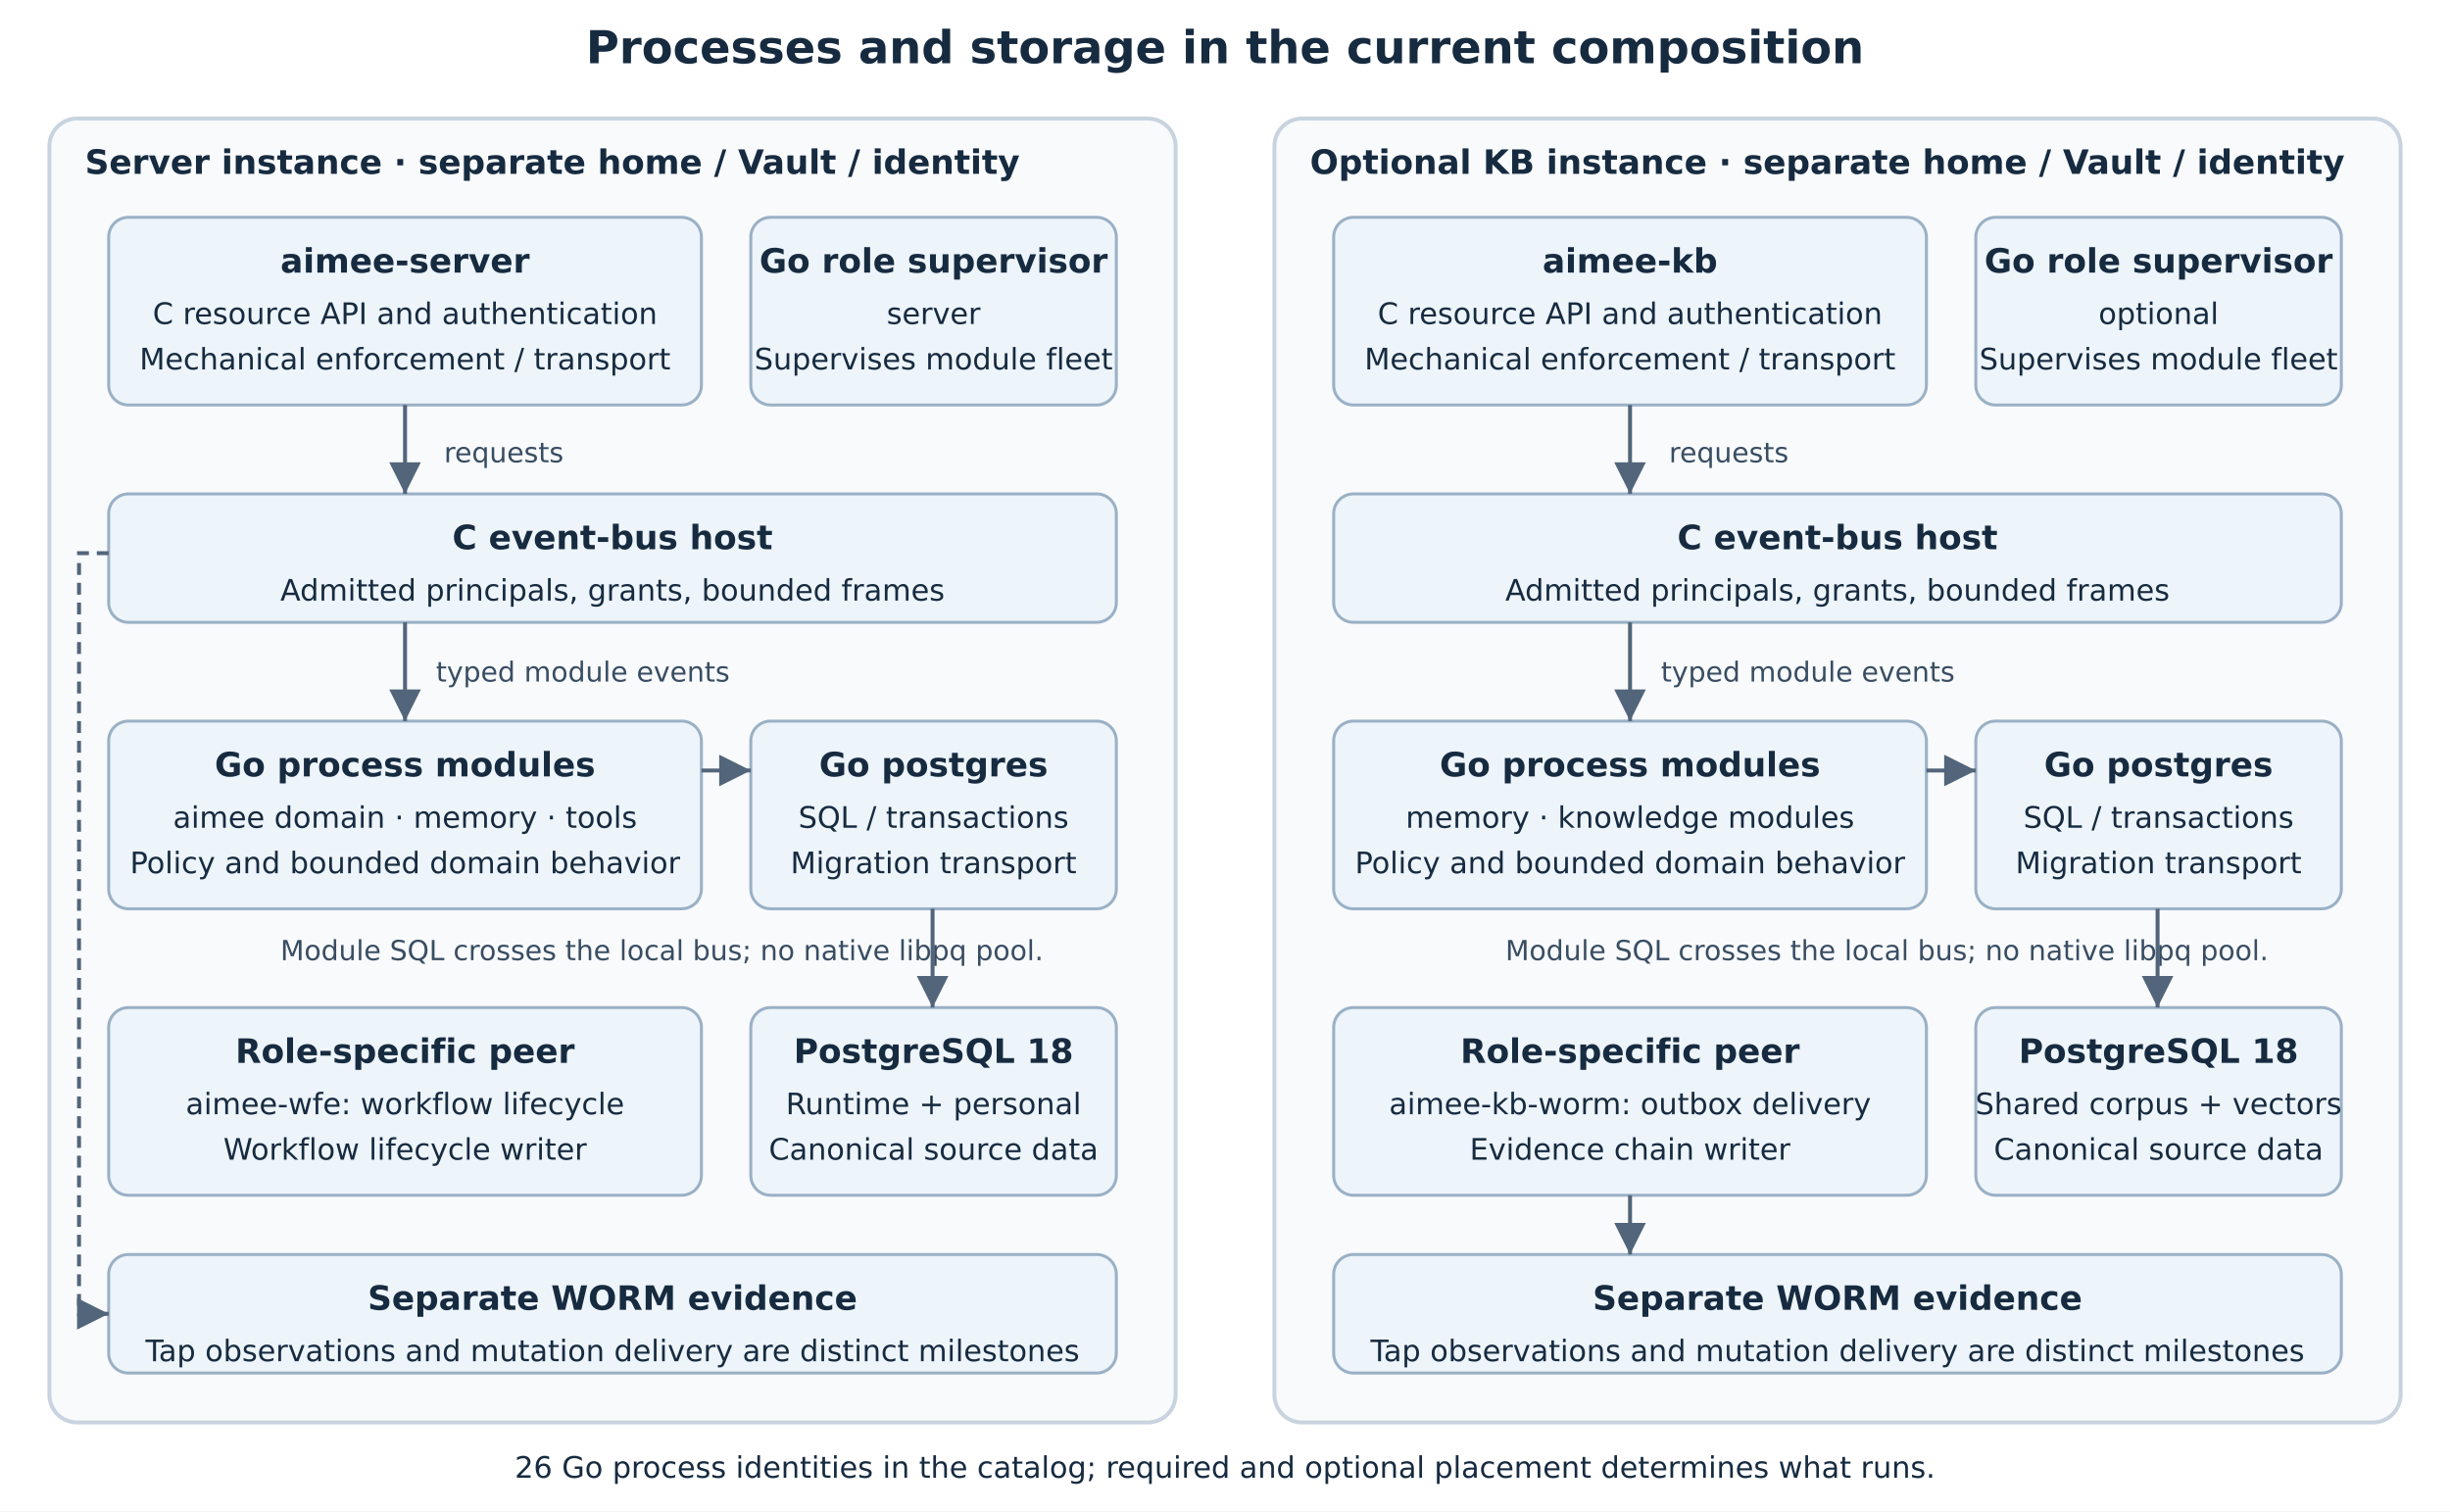
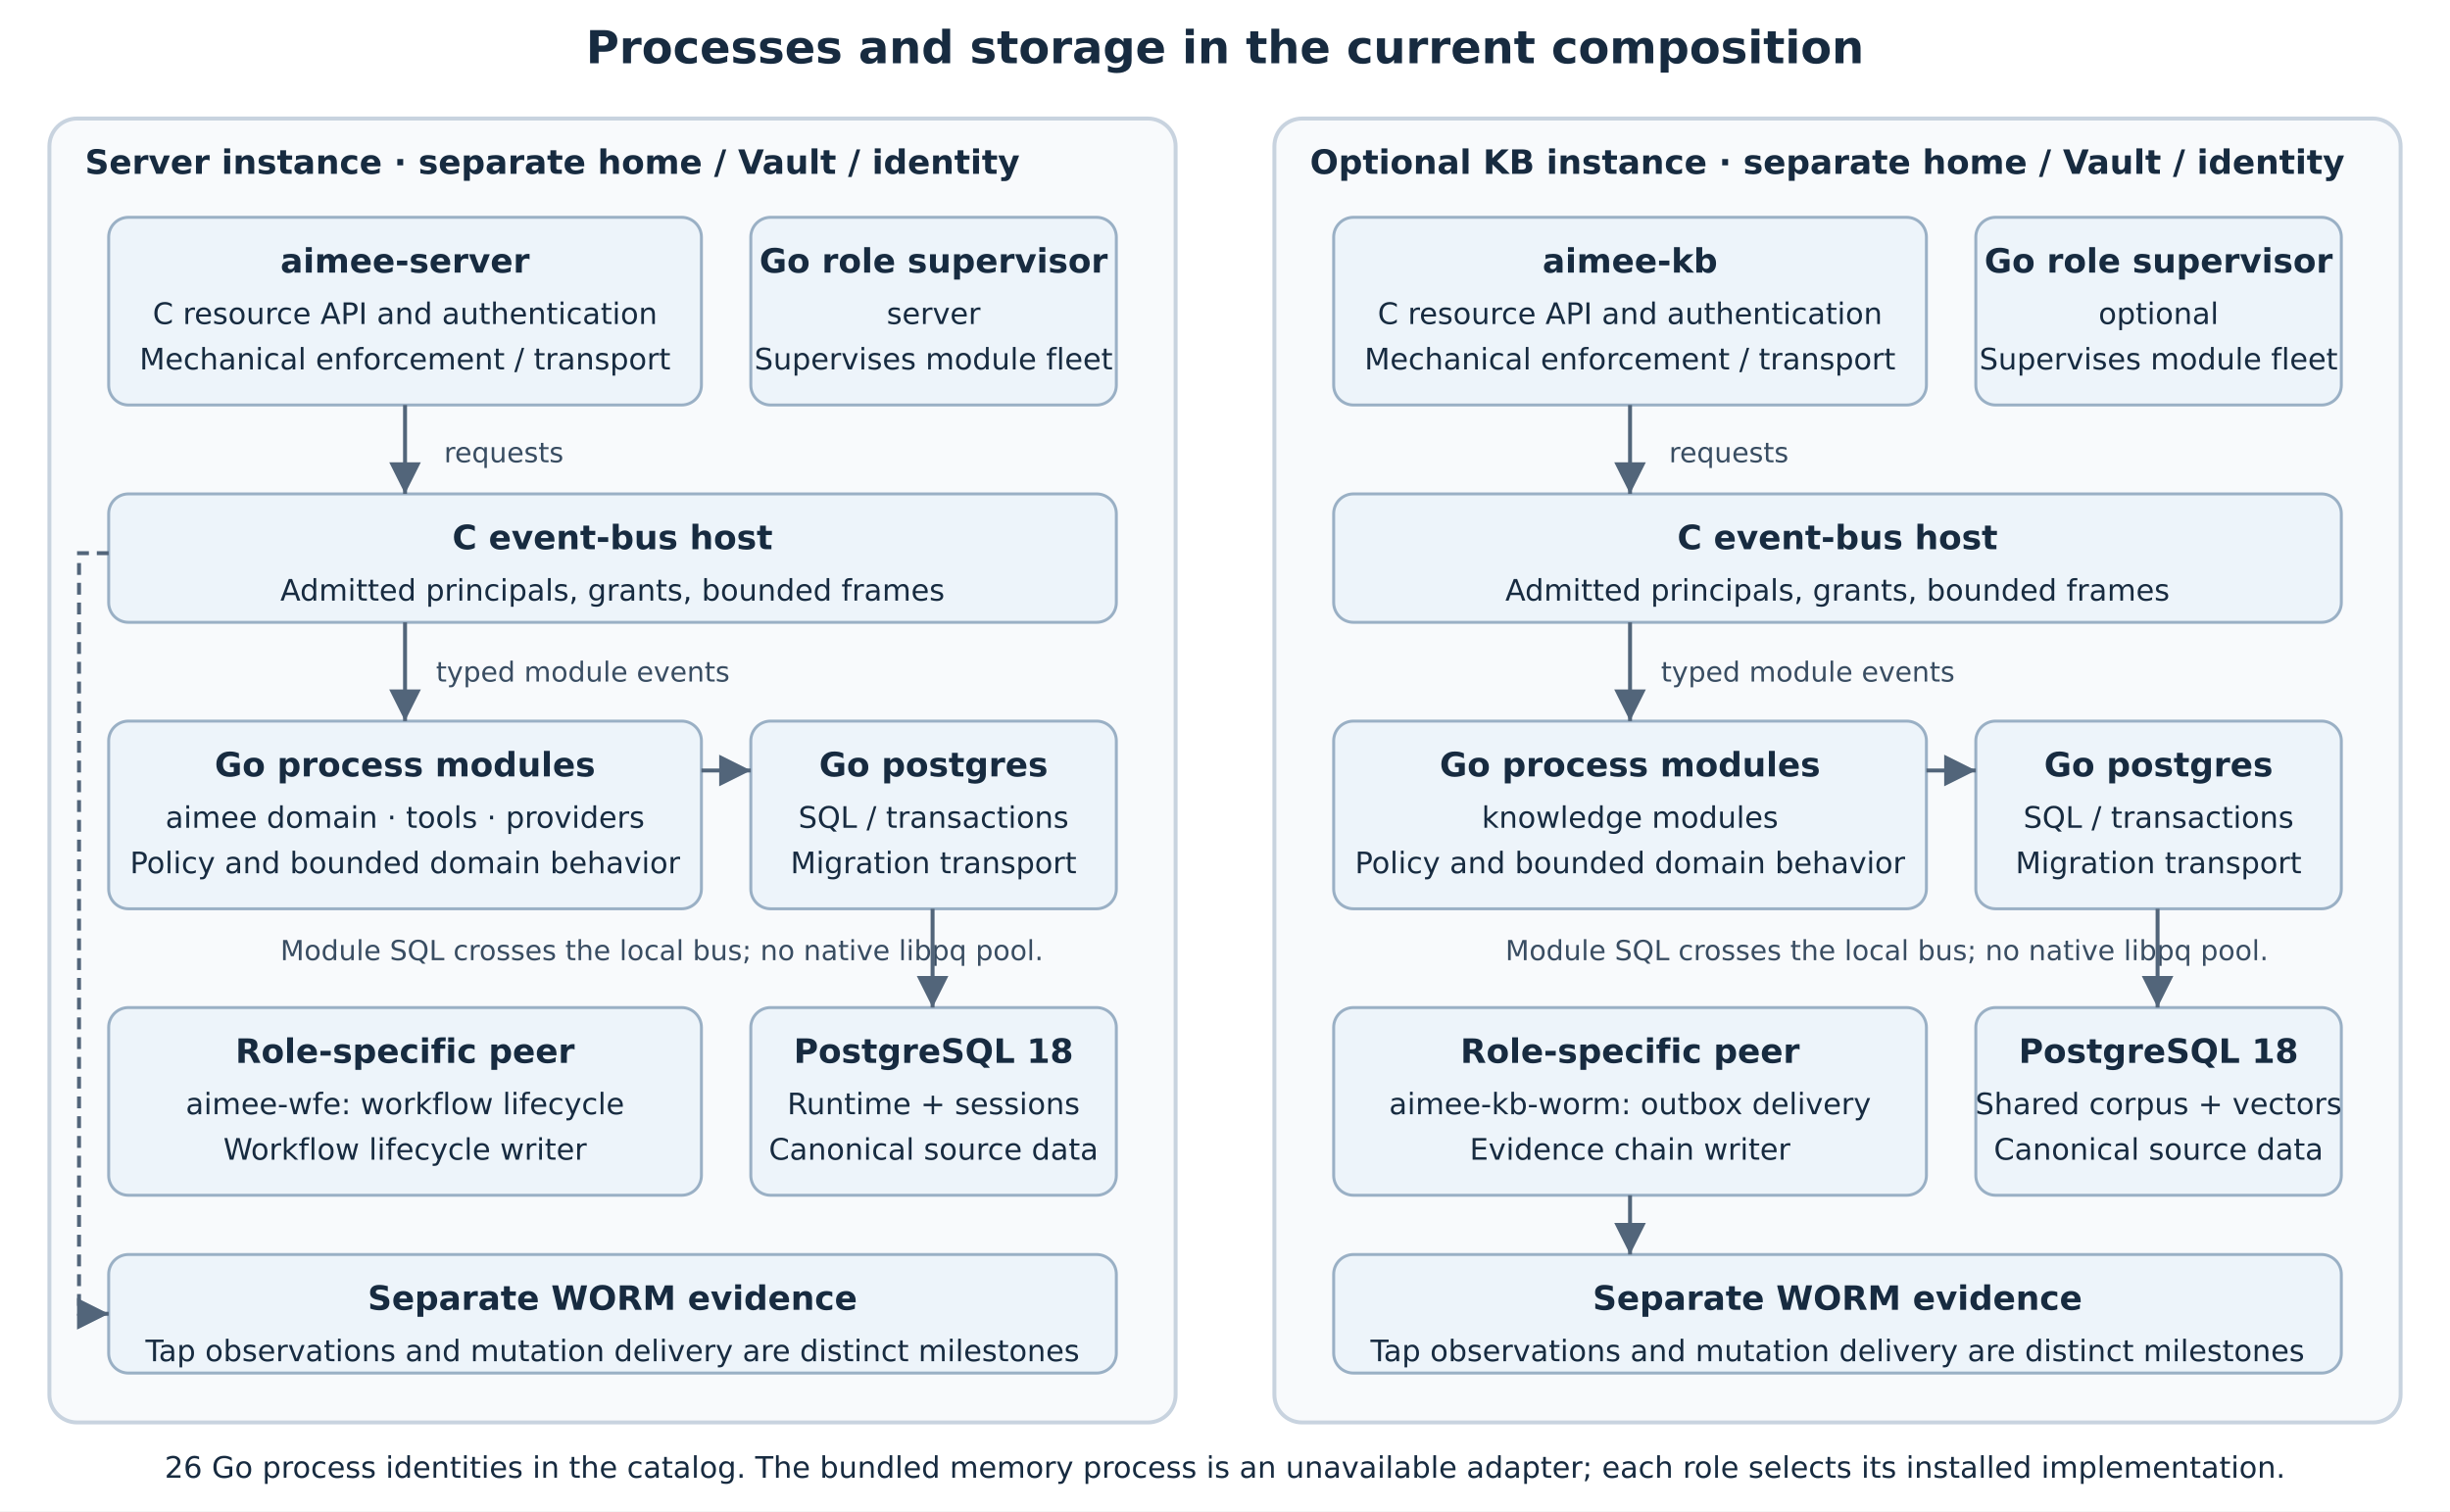
<svg xmlns="http://www.w3.org/2000/svg" width="1240" height="765" viewBox="0 0 1240 765" role="img" aria-labelledby="title desc">
  <defs>
    <marker id="arrow" markerWidth="10" markerHeight="10" refX="8" refY="4" orient="auto">
      <path d="M0,0 L8,4 L0,8" fill="#52657a" />
    </marker>
  </defs>
  <rect width="100%" height="100%" fill="#ffffff" />
  <style>text{font-family:DejaVu Sans,Arial,sans-serif;fill:#172b40}.title{font-size:23px;font-weight:700}.label{font-size:17px;font-weight:600}.body{font-size:15px}.edge{font-size:14px;fill:#394d62}</style>
  <text class="title" x="620.0" y="32" text-anchor="middle">Processes and storage in the current composition</text>
  <rect x="25" y="60" width="570" height="660" rx="14" fill="#f8fafc" stroke="#c8d3df" stroke-width="2" />
  <text class="label" x="43" y="88" text-anchor="start">Server instance · separate home / Vault / identity</text>
  <rect x="55" y="110" width="300" height="95" rx="10" fill="#edf4fa" stroke="#9ab0c5" stroke-width="1.5" />
  <text class="label" x="205.0" y="138" text-anchor="middle">aimee-server</text>
  <text class="body" x="205.0" y="164" text-anchor="middle">C resource API and authentication</text>
  <text class="body" x="205.0" y="187" text-anchor="middle">Mechanical enforcement / transport</text>
  <rect x="380" y="110" width="185" height="95" rx="10" fill="#edf4fa" stroke="#9ab0c5" stroke-width="1.5" />
  <text class="label" x="472.5" y="138" text-anchor="middle">Go role supervisor</text>
  <text class="body" x="472.5" y="164" text-anchor="middle">server</text>
  <text class="body" x="472.5" y="187" text-anchor="middle">Supervises module fleet</text>
  <rect x="55" y="250" width="510" height="65" rx="10" fill="#edf4fa" stroke="#9ab0c5" stroke-width="1.5" />
  <text class="label" x="310.0" y="278" text-anchor="middle">C event-bus host</text>
  <text class="body" x="310.0" y="304" text-anchor="middle">Admitted principals, grants, bounded frames</text>
  <polyline points="205,205 205,250" fill="none" stroke="#52657a" stroke-width="2" marker-end="url(#arrow)" />
  <text class="edge" x="255" y="234" text-anchor="middle">requests</text>
  <rect x="55" y="365" width="300" height="95" rx="10" fill="#edf4fa" stroke="#9ab0c5" stroke-width="1.5" />
  <text class="label" x="205.0" y="393" text-anchor="middle">Go process modules</text>
-   <text class="body" x="205.0" y="419" text-anchor="middle">aimee domain · memory · tools</text>
+   <text class="body" x="205.0" y="419" text-anchor="middle">aimee domain · tools · providers</text>
  <text class="body" x="205.0" y="442" text-anchor="middle">Policy and bounded domain behavior</text>
  <polyline points="205,315 205,365" fill="none" stroke="#52657a" stroke-width="2" marker-end="url(#arrow)" />
  <text class="edge" x="295" y="345" text-anchor="middle">typed module events</text>
  <rect x="380" y="365" width="185" height="95" rx="10" fill="#edf4fa" stroke="#9ab0c5" stroke-width="1.5" />
  <text class="label" x="472.5" y="393" text-anchor="middle">Go postgres</text>
  <text class="body" x="472.5" y="419" text-anchor="middle">SQL / transactions</text>
  <text class="body" x="472.5" y="442" text-anchor="middle">Migration transport</text>
  <polyline points="355,390 380,390" fill="none" stroke="#52657a" stroke-width="2" marker-end="url(#arrow)" />
  <text class="edge" x="335" y="486" text-anchor="middle">Module SQL crosses the local bus; no native libpq pool.</text>
  <rect x="380" y="510" width="185" height="95" rx="10" fill="#edf4fa" stroke="#9ab0c5" stroke-width="1.5" />
  <text class="label" x="472.5" y="538" text-anchor="middle">PostgreSQL 18</text>
-   <text class="body" x="472.5" y="564" text-anchor="middle">Runtime + personal</text>
+   <text class="body" x="472.5" y="564" text-anchor="middle">Runtime + sessions</text>
  <text class="body" x="472.5" y="587" text-anchor="middle">Canonical source data</text>
  <polyline points="472,460 472,510" fill="none" stroke="#52657a" stroke-width="2" marker-end="url(#arrow)" />
  <rect x="55" y="510" width="300" height="95" rx="10" fill="#edf4fa" stroke="#9ab0c5" stroke-width="1.5" />
  <text class="label" x="205.0" y="538" text-anchor="middle">Role-specific peer</text>
  <text class="body" x="205.0" y="564" text-anchor="middle">aimee-wfe: workflow lifecycle</text>
  <text class="body" x="205.0" y="587" text-anchor="middle">Workflow lifecycle writer</text>
  <rect x="55" y="635" width="510" height="60" rx="10" fill="#edf4fa" stroke="#9ab0c5" stroke-width="1.5" />
  <text class="label" x="310.0" y="663" text-anchor="middle">Separate WORM evidence</text>
  <text class="body" x="310.0" y="689" text-anchor="middle">Tap observations and mutation delivery are distinct milestones</text>
  <polyline points="55,280 40,280 40,665 55,665" fill="none" stroke="#52657a" stroke-width="2" marker-end="url(#arrow)" stroke-dasharray="6 4" />
  <rect x="645" y="60" width="570" height="660" rx="14" fill="#f8fafc" stroke="#c8d3df" stroke-width="2" />
  <text class="label" x="663" y="88" text-anchor="start">Optional KB instance · separate home / Vault / identity</text>
  <rect x="675" y="110" width="300" height="95" rx="10" fill="#edf4fa" stroke="#9ab0c5" stroke-width="1.5" />
  <text class="label" x="825.0" y="138" text-anchor="middle">aimee-kb</text>
  <text class="body" x="825.0" y="164" text-anchor="middle">C resource API and authentication</text>
  <text class="body" x="825.0" y="187" text-anchor="middle">Mechanical enforcement / transport</text>
  <rect x="1000" y="110" width="185" height="95" rx="10" fill="#edf4fa" stroke="#9ab0c5" stroke-width="1.5" />
  <text class="label" x="1092.5" y="138" text-anchor="middle">Go role supervisor</text>
  <text class="body" x="1092.5" y="164" text-anchor="middle">optional</text>
  <text class="body" x="1092.5" y="187" text-anchor="middle">Supervises module fleet</text>
  <rect x="675" y="250" width="510" height="65" rx="10" fill="#edf4fa" stroke="#9ab0c5" stroke-width="1.5" />
  <text class="label" x="930.0" y="278" text-anchor="middle">C event-bus host</text>
  <text class="body" x="930.0" y="304" text-anchor="middle">Admitted principals, grants, bounded frames</text>
  <polyline points="825,205 825,250" fill="none" stroke="#52657a" stroke-width="2" marker-end="url(#arrow)" />
  <text class="edge" x="875" y="234" text-anchor="middle">requests</text>
  <rect x="675" y="365" width="300" height="95" rx="10" fill="#edf4fa" stroke="#9ab0c5" stroke-width="1.5" />
  <text class="label" x="825.0" y="393" text-anchor="middle">Go process modules</text>
-   <text class="body" x="825.0" y="419" text-anchor="middle">memory · knowledge modules</text>
+   <text class="body" x="825.0" y="419" text-anchor="middle">knowledge modules</text>
  <text class="body" x="825.0" y="442" text-anchor="middle">Policy and bounded domain behavior</text>
  <polyline points="825,315 825,365" fill="none" stroke="#52657a" stroke-width="2" marker-end="url(#arrow)" />
  <text class="edge" x="915" y="345" text-anchor="middle">typed module events</text>
  <rect x="1000" y="365" width="185" height="95" rx="10" fill="#edf4fa" stroke="#9ab0c5" stroke-width="1.5" />
  <text class="label" x="1092.5" y="393" text-anchor="middle">Go postgres</text>
  <text class="body" x="1092.5" y="419" text-anchor="middle">SQL / transactions</text>
  <text class="body" x="1092.5" y="442" text-anchor="middle">Migration transport</text>
  <polyline points="975,390 1000,390" fill="none" stroke="#52657a" stroke-width="2" marker-end="url(#arrow)" />
  <text class="edge" x="955" y="486" text-anchor="middle">Module SQL crosses the local bus; no native libpq pool.</text>
  <rect x="1000" y="510" width="185" height="95" rx="10" fill="#edf4fa" stroke="#9ab0c5" stroke-width="1.5" />
  <text class="label" x="1092.5" y="538" text-anchor="middle">PostgreSQL 18</text>
  <text class="body" x="1092.5" y="564" text-anchor="middle">Shared corpus + vectors</text>
  <text class="body" x="1092.5" y="587" text-anchor="middle">Canonical source data</text>
  <polyline points="1092,460 1092,510" fill="none" stroke="#52657a" stroke-width="2" marker-end="url(#arrow)" />
  <rect x="675" y="510" width="300" height="95" rx="10" fill="#edf4fa" stroke="#9ab0c5" stroke-width="1.5" />
  <text class="label" x="825.0" y="538" text-anchor="middle">Role-specific peer</text>
  <text class="body" x="825.0" y="564" text-anchor="middle">aimee-kb-worm: outbox delivery</text>
  <text class="body" x="825.0" y="587" text-anchor="middle">Evidence chain writer</text>
  <rect x="675" y="635" width="510" height="60" rx="10" fill="#edf4fa" stroke="#9ab0c5" stroke-width="1.5" />
  <text class="label" x="930.0" y="663" text-anchor="middle">Separate WORM evidence</text>
  <text class="body" x="930.0" y="689" text-anchor="middle">Tap observations and mutation delivery are distinct milestones</text>
  <polyline points="825,605 825,635" fill="none" stroke="#52657a" stroke-width="2" marker-end="url(#arrow)" />
-   <text class="body" x="620" y="748" text-anchor="middle">26 Go process identities in the catalog; required and optional placement determines what runs.</text>
+   <text class="body" x="620" y="748" text-anchor="middle">26 Go process identities in the catalog. The bundled memory process is an unavailable adapter; each role selects its installed implementation.</text>
</svg>
